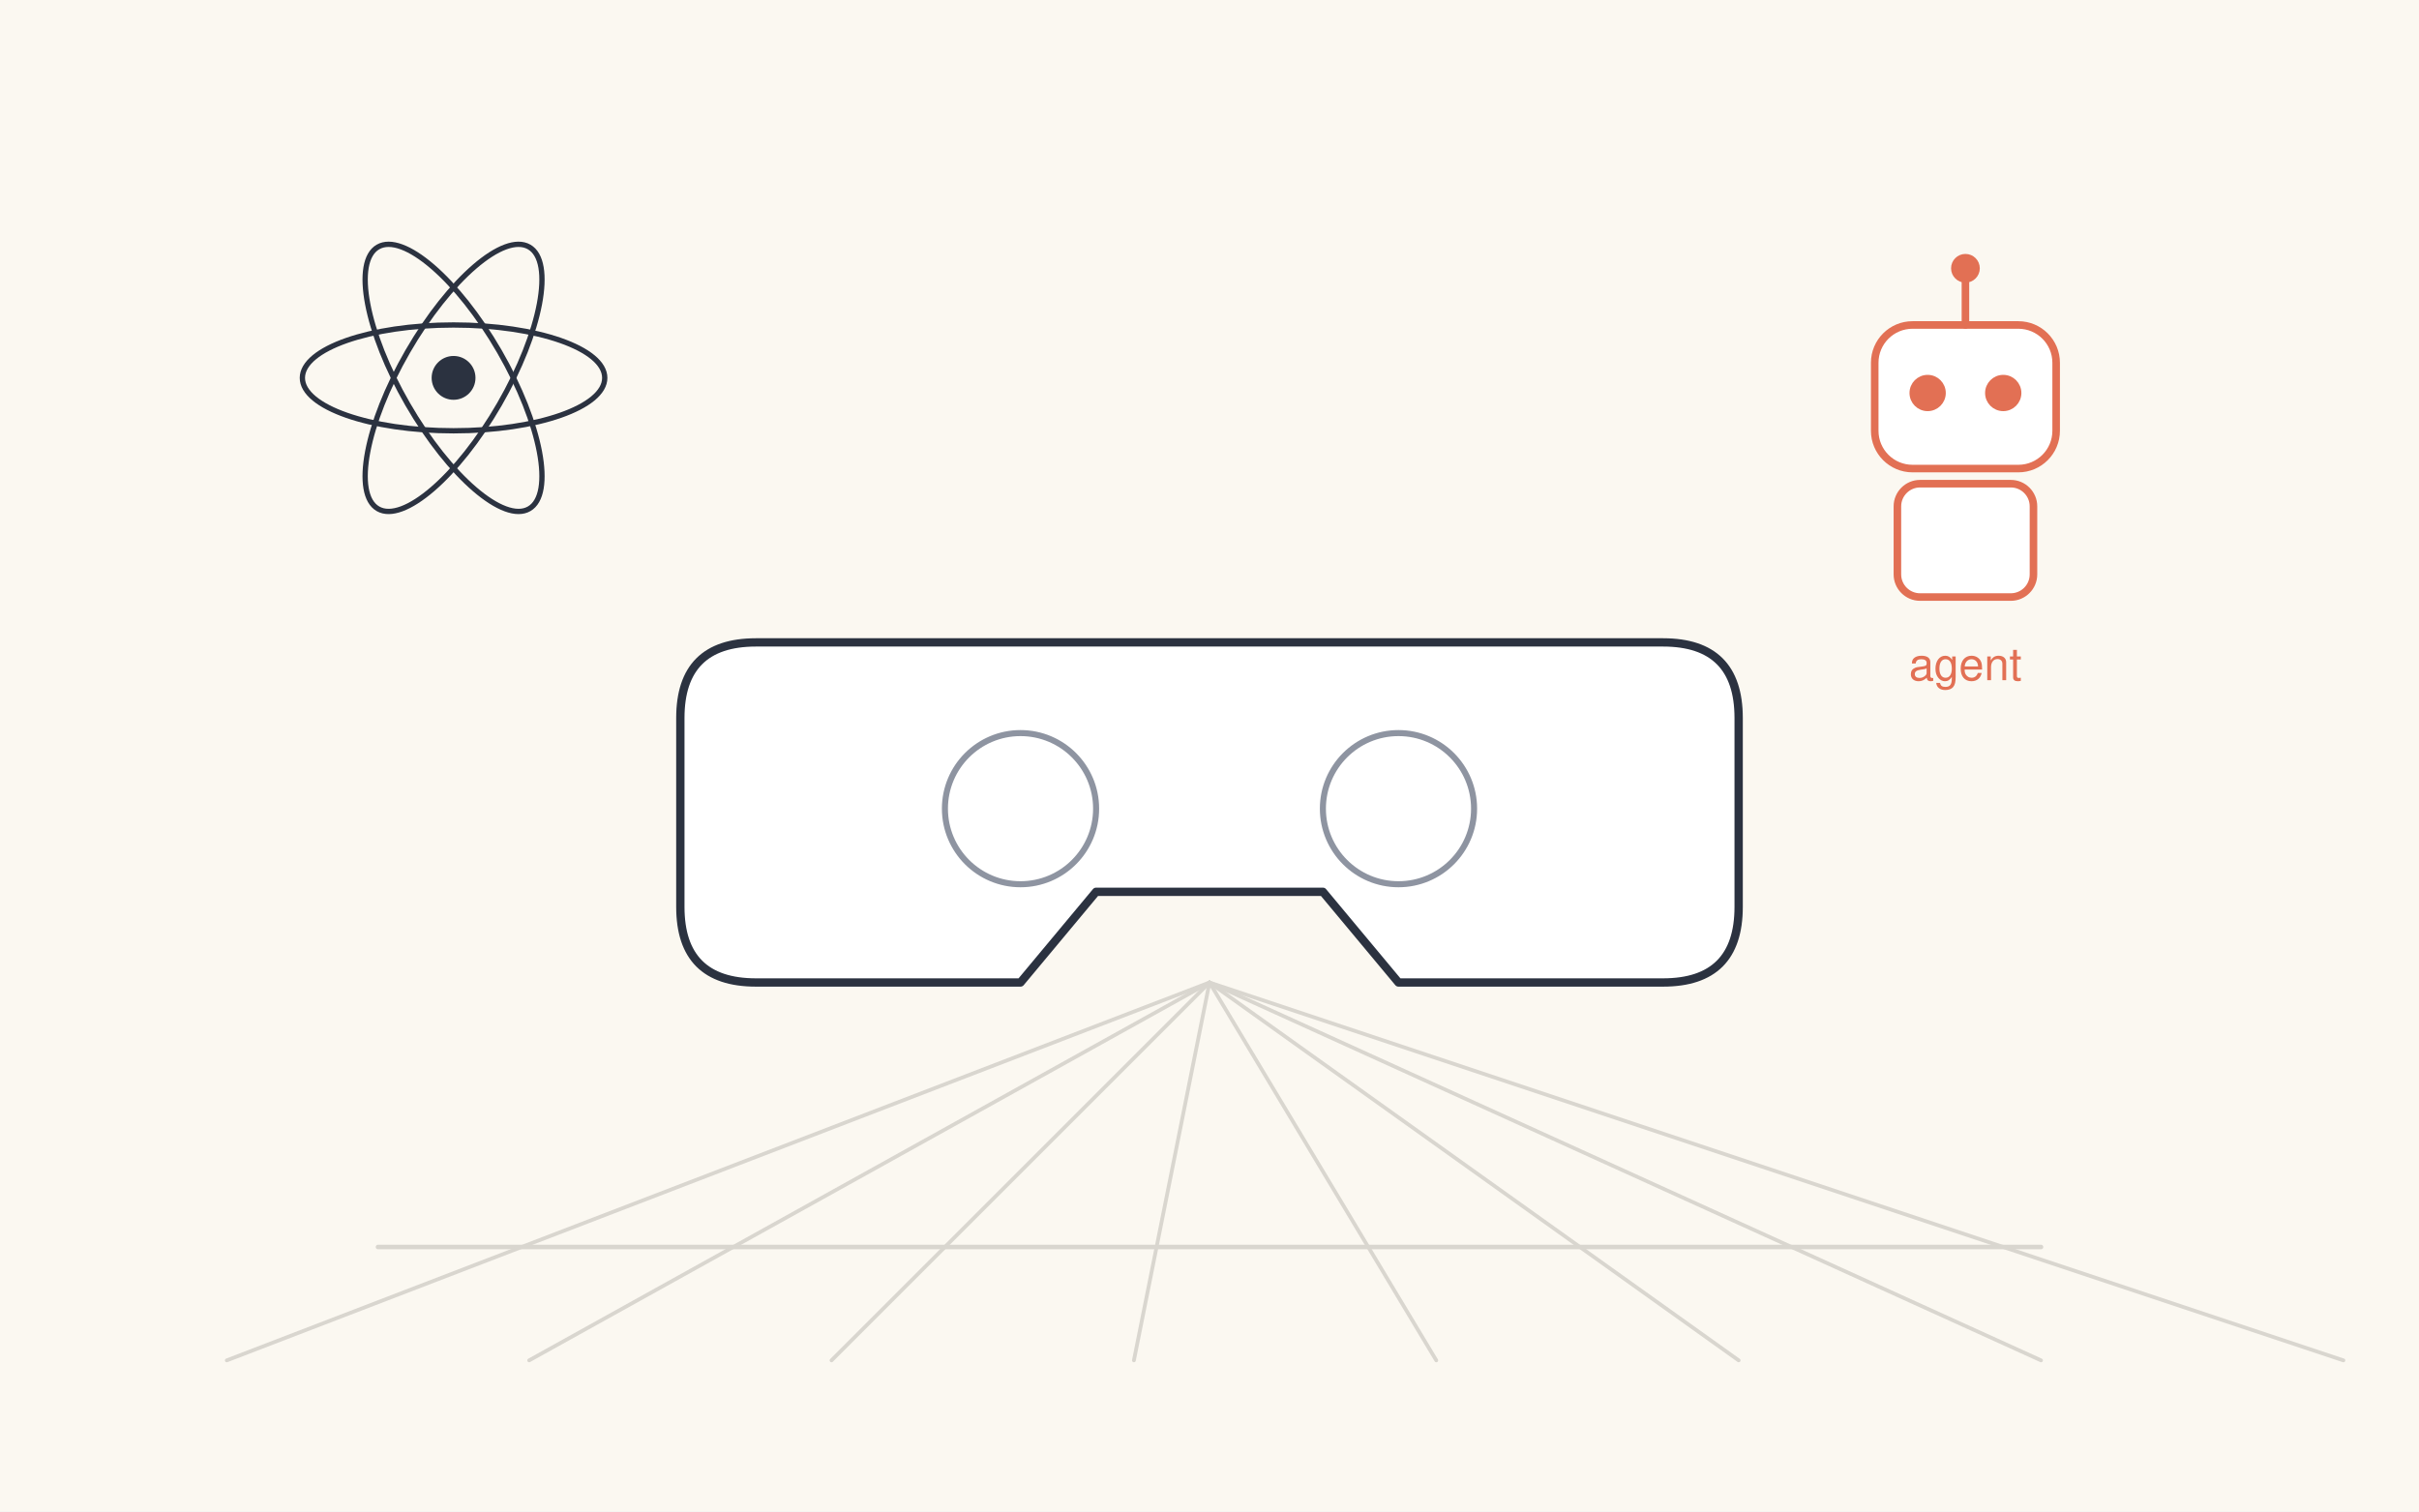
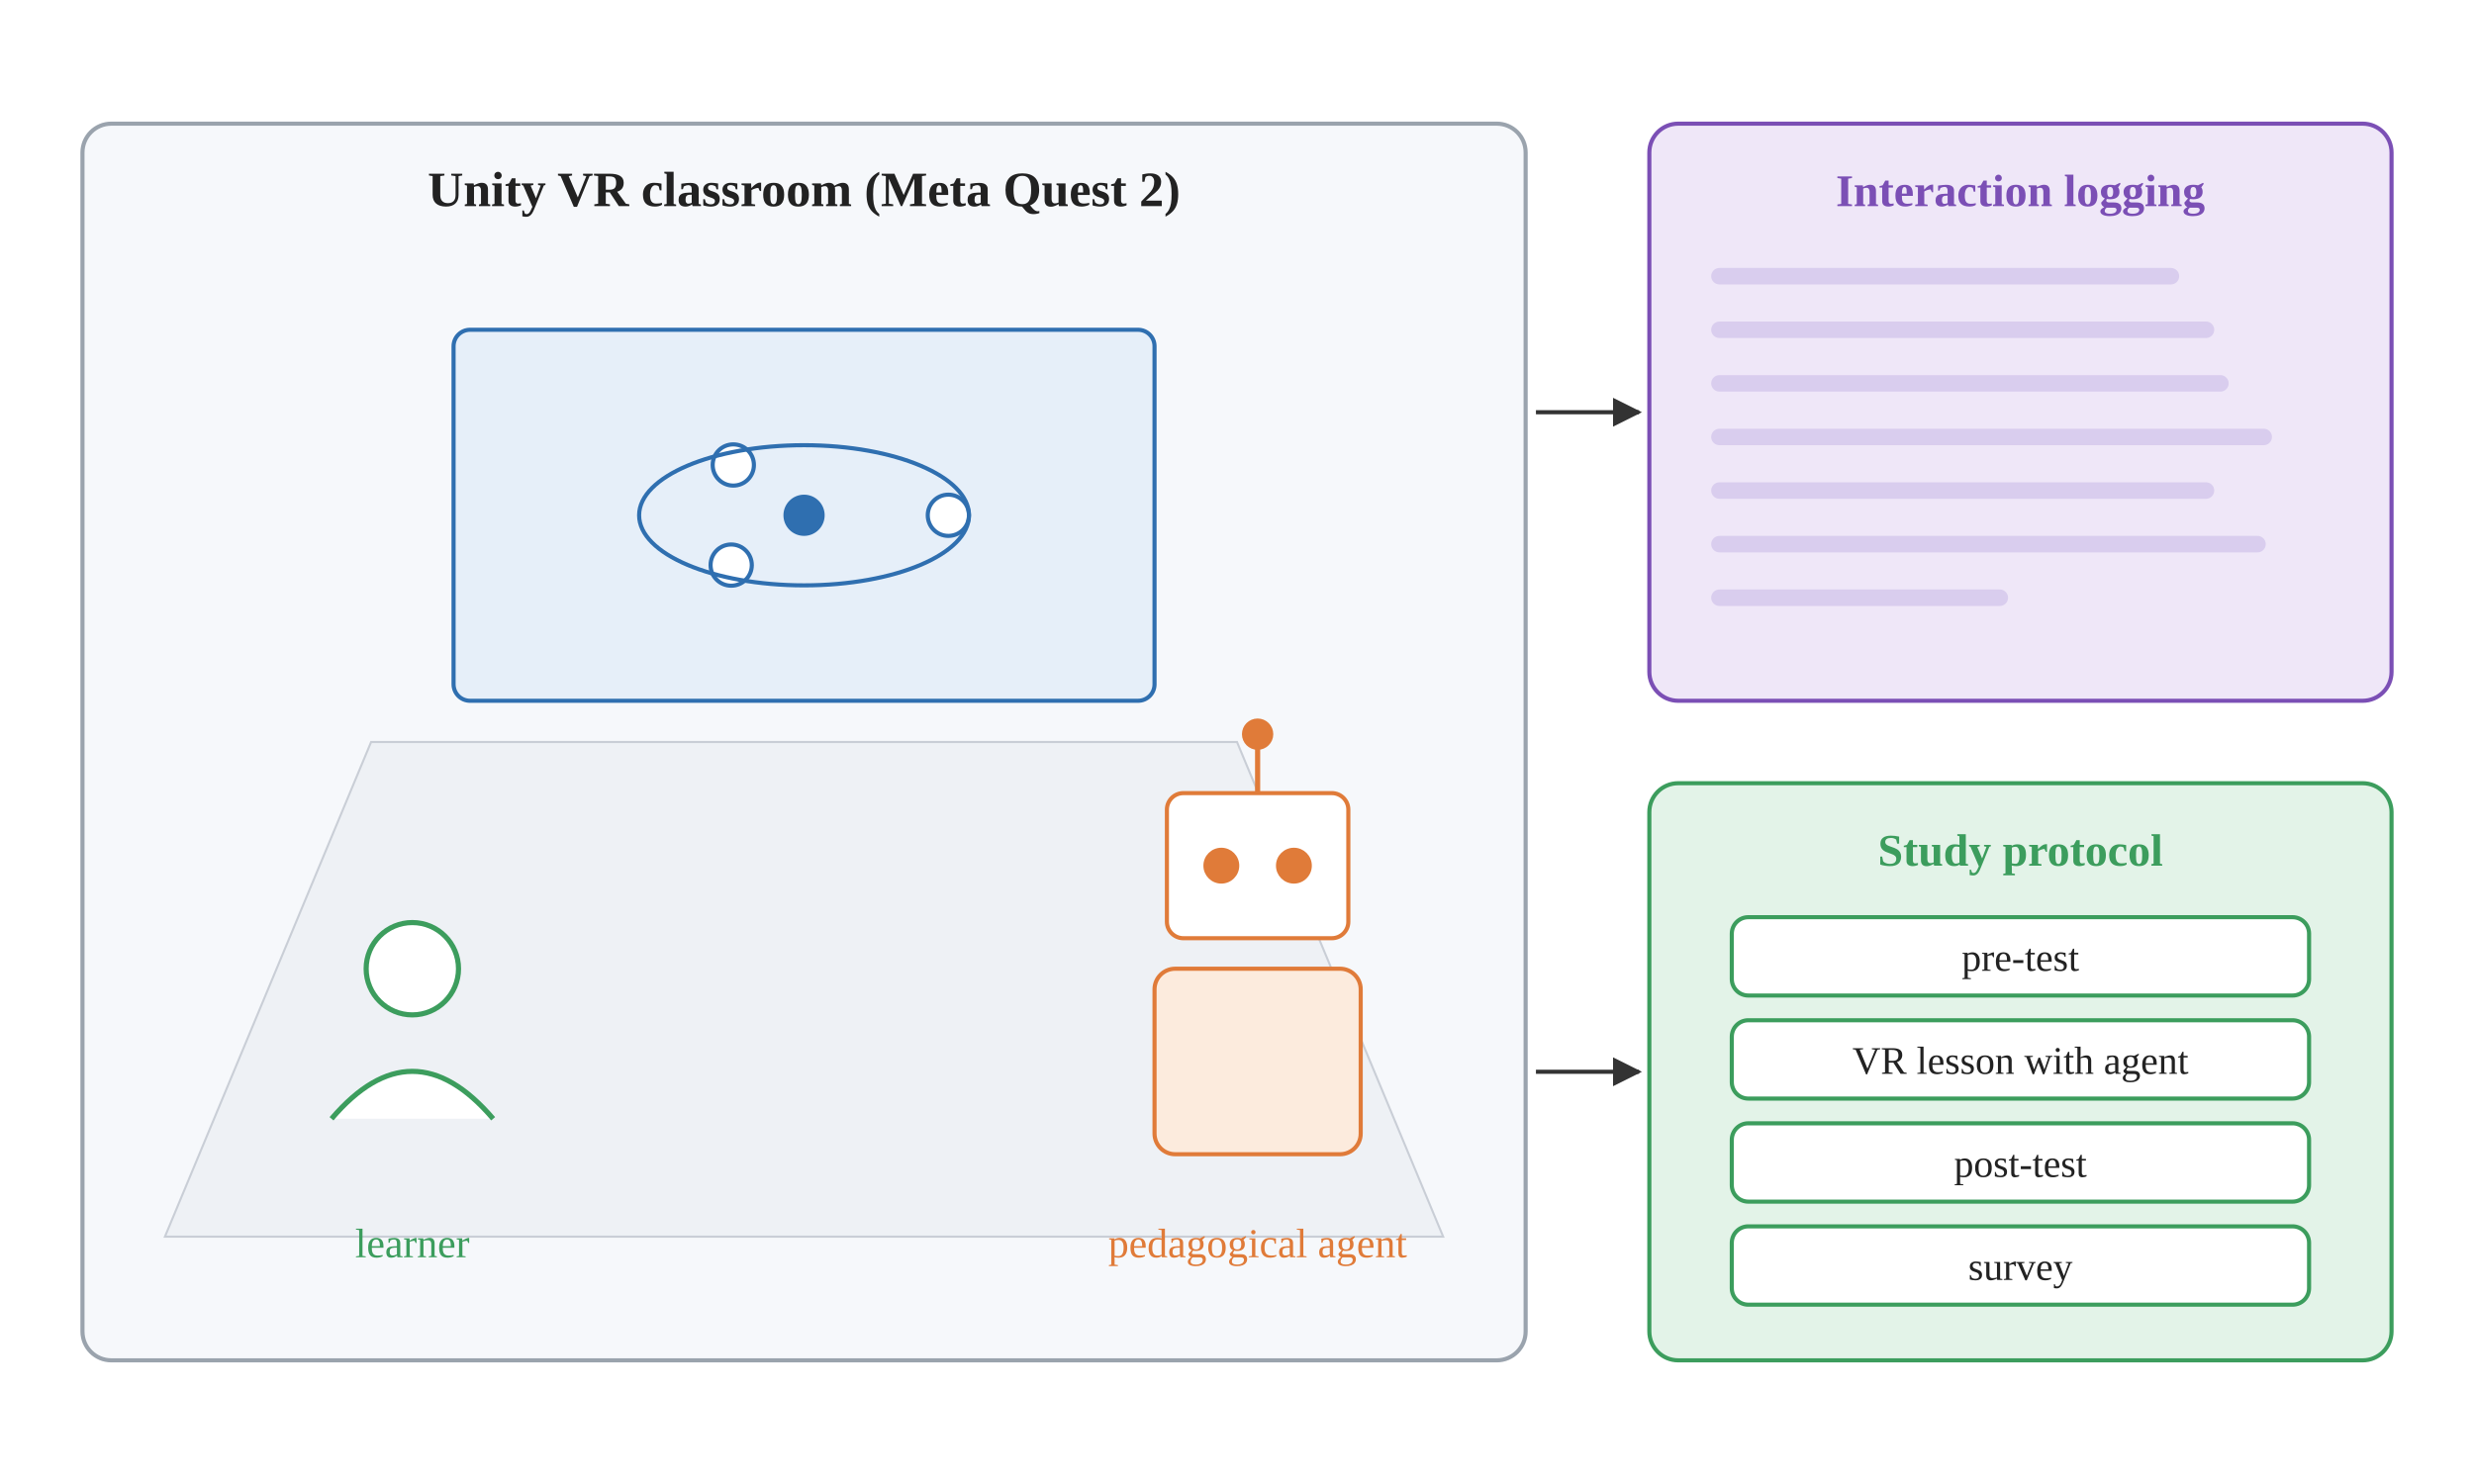
- <svg xmlns="http://www.w3.org/2000/svg" viewBox="0 0 640 400" width="640" height="400">
-   <rect width="640" height="400" fill="#fbf8f1" />
-   <g fill="none" stroke="#2b3240" stroke-width="1.6" stroke-linecap="round" stroke-linejoin="round" font-family="Helvetica,Arial,sans-serif">
-     <path d="M200 170 h240 q20 0 20 20 v50 q0 20 -20 20 h-70 l-20 -24 h-60 l-20 24 h-70 q-20 0 -20 -20 v-50 q0 -20 20 -20 z" stroke-width="2.2" fill="#fff" />
-     <circle cx="270.0" cy="214.0" r="20" stroke="#8e94a1" fill="none" stroke-width="1.6" opacity="1" />
-     <circle cx="370.0" cy="214.0" r="20" stroke="#8e94a1" fill="none" stroke-width="1.6" opacity="1" />
-     <rect x="496" y="86" width="48" height="38" rx="10" stroke="#e27054" fill="#fff" stroke-width="2" opacity="1" />
-     <circle cx="510.0" cy="104.0" r="4" stroke="#e27054" fill="#e27054" stroke-width="1.6" opacity="1" />
-     <circle cx="530.0" cy="104.0" r="4" stroke="#e27054" fill="#e27054" stroke-width="1.6" opacity="1" />
-     <polyline points="520.0,86.0 520.0,74.0" stroke="#e27054" stroke-width="2" opacity="1" />
-     <circle cx="520.0" cy="71.0" r="3" stroke="#e27054" fill="#e27054" stroke-width="1.6" opacity="1" />
-     <rect x="502" y="128" width="36" height="30" rx="6" stroke="#e27054" fill="#fff" stroke-width="2" opacity="1" />
-     <text x="520" y="180" fill="#e27054" stroke="none" font-size="12" text-anchor="middle">agent</text>
-     <ellipse cx="120" cy="100" rx="40" ry="14" transform="rotate(0 120 100)" stroke="#2b3240" stroke-width="1.4" />
-     <ellipse cx="120" cy="100" rx="40" ry="14" transform="rotate(60 120 100)" stroke="#2b3240" stroke-width="1.4" />
-     <ellipse cx="120" cy="100" rx="40" ry="14" transform="rotate(120 120 100)" stroke="#2b3240" stroke-width="1.4" />
-     <circle cx="120.0" cy="100.0" r="5" stroke="#2b3240" fill="#2b3240" stroke-width="1.6" opacity="1" />
-     <polyline points="100.0,330.0 540.0,330.0" stroke="#d9d6cf" stroke-width="1.2" opacity="1" />
-     <polyline points="320.0,260.0 60.0,360.0" stroke="#d9d6cf" stroke-width="1" opacity="1" />
-     <polyline points="320.0,260.0 140.0,360.0" stroke="#d9d6cf" stroke-width="1" opacity="1" />
-     <polyline points="320.0,260.0 220.0,360.0" stroke="#d9d6cf" stroke-width="1" opacity="1" />
-     <polyline points="320.0,260.0 300.0,360.0" stroke="#d9d6cf" stroke-width="1" opacity="1" />
-     <polyline points="320.0,260.0 380.0,360.0" stroke="#d9d6cf" stroke-width="1" opacity="1" />
-     <polyline points="320.0,260.0 460.0,360.0" stroke="#d9d6cf" stroke-width="1" opacity="1" />
-     <polyline points="320.0,260.0 540.0,360.0" stroke="#d9d6cf" stroke-width="1" opacity="1" />
-     <polyline points="320.0,260.0 620.0,360.0" stroke="#d9d6cf" stroke-width="1" opacity="1" />
-   </g>
+ <svg xmlns="http://www.w3.org/2000/svg" viewBox="0 0 1200 720" width="1200" height="720">
+   <rect width="1200" height="720" fill="#fff" />
+   <defs>
+     <marker id="a" viewBox="0 0 10 10" refX="9" refY="5" markerWidth="7" markerHeight="7" orient="auto">
+       <path d="M0 0L10 5L0 10z" fill="#333" />
+     </marker>
+   </defs>
+   <rect x="40" y="60" width="700" height="600" rx="14" fill="#f6f8fb" stroke="#9aa3ad" stroke-width="2" />
+   <text x="390" y="100" font-size="24" fill="#222" text-anchor="middle" font-weight="bold" font-family="Times New Roman,Times,serif">Unity VR classroom (Meta Quest 2)</text>
+   <polygon points="80,600 700,600 600,360 180,360" fill="#eef1f5" stroke="#c9ced6" />
+   <rect x="220" y="160" width="340" height="180" rx="8" fill="#e6eff9" stroke="#2f6fb0" stroke-width="2" />
+   <circle cx="460.0" cy="250.0" r="10" fill="#fff" stroke="#2f6fb0" stroke-width="2" />
+   <circle cx="354.661" cy="274.17" r="10" fill="#fff" stroke="#2f6fb0" stroke-width="2" />
+   <circle cx="355.682" cy="225.596" r="10" fill="#fff" stroke="#2f6fb0" stroke-width="2" />
+   <ellipse cx="390" cy="250" rx="80" ry="34" fill="none" stroke="#2f6fb0" stroke-width="2" />
+   <circle cx="390" cy="250" r="9" fill="#2f6fb0" stroke="#2f6fb0" stroke-width="2" />
+   <rect x="566.0" y="384.8" width="88.0" height="70.4" rx="8" fill="#fff" stroke="#e07b39" stroke-width="2" />
+   <circle cx="592.4" cy="420" r="7.7" fill="#e07b39" stroke="#e07b39" stroke-width="2" />
+   <circle cx="627.6" cy="420" r="7.7" fill="#e07b39" stroke="#e07b39" stroke-width="2" />
+   <line x1="610" y1="384.8" x2="610" y2="362.8" stroke="#e07b39" stroke-width="2.5" />
+   <circle cx="610" cy="356.2" r="6.6" fill="#e07b39" stroke="#e07b39" stroke-width="2" />
+   <rect x="560" y="470" width="100" height="90" rx="10" fill="#fcebdd" stroke="#e07b39" stroke-width="2" />
+   <text x="610" y="610" font-size="20" fill="#e07b39" text-anchor="middle" font-weight="normal" font-family="Times New Roman,Times,serif">pedagogical agent</text>
+   <circle cx="200" cy="470" r="22.4" fill="#fff" stroke="#3c9d5d" stroke-width="2.5" />
+   <path d="M160.8 542.8 q39.2 -46 78.4 0" fill="#fff" stroke="#3c9d5d" stroke-width="2.5" />
+   <text x="200" y="610" font-size="20" fill="#3c9d5d" text-anchor="middle" font-weight="normal" font-family="Times New Roman,Times,serif">learner</text>
+   <rect x="800" y="60" width="360" height="280" rx="14" fill="#efe7f8" stroke="#7b4fb5" stroke-width="2" />
+   <text x="980" y="100" font-size="22" fill="#7b4fb5" text-anchor="middle" font-weight="bold" font-family="Times New Roman,Times,serif">Interaction logging</text>
+   <rect x="830" y="130" width="227" height="8" rx="4" fill="#d9cdee" />
+   <rect x="830" y="156" width="244" height="8" rx="4" fill="#d9cdee" />
+   <rect x="830" y="182" width="251" height="8" rx="4" fill="#d9cdee" />
+   <rect x="830" y="208" width="272" height="8" rx="4" fill="#d9cdee" />
+   <rect x="830" y="234" width="244" height="8" rx="4" fill="#d9cdee" />
+   <rect x="830" y="260" width="269" height="8" rx="4" fill="#d9cdee" />
+   <rect x="830" y="286" width="144" height="8" rx="4" fill="#d9cdee" />
+   <rect x="800" y="380" width="360" height="280" rx="14" fill="#e3f3e8" stroke="#3c9d5d" stroke-width="2" />
+   <text x="980" y="420" font-size="22" fill="#3c9d5d" text-anchor="middle" font-weight="bold" font-family="Times New Roman,Times,serif">Study protocol</text>
+   <rect x="840" y="445" width="280" height="38" rx="8" fill="#fff" stroke="#3c9d5d" stroke-width="2" />
+   <text x="980" y="471" font-size="19" fill="#222" text-anchor="middle" font-weight="normal" font-family="Times New Roman,Times,serif">pre-test</text>
+   <rect x="840" y="495" width="280" height="38" rx="8" fill="#fff" stroke="#3c9d5d" stroke-width="2" />
+   <text x="980" y="521" font-size="19" fill="#222" text-anchor="middle" font-weight="normal" font-family="Times New Roman,Times,serif">VR lesson with agent</text>
+   <rect x="840" y="545" width="280" height="38" rx="8" fill="#fff" stroke="#3c9d5d" stroke-width="2" />
+   <text x="980" y="571" font-size="19" fill="#222" text-anchor="middle" font-weight="normal" font-family="Times New Roman,Times,serif">post-test</text>
+   <rect x="840" y="595" width="280" height="38" rx="8" fill="#fff" stroke="#3c9d5d" stroke-width="2" />
+   <text x="980" y="621" font-size="19" fill="#222" text-anchor="middle" font-weight="normal" font-family="Times New Roman,Times,serif">survey</text>
+   <line x1="745" y1="200" x2="795" y2="200" stroke="#333" stroke-width="2" marker-end="url(#a)" />
+   <line x1="745" y1="520" x2="795" y2="520" stroke="#333" stroke-width="2" marker-end="url(#a)" />
</svg>
